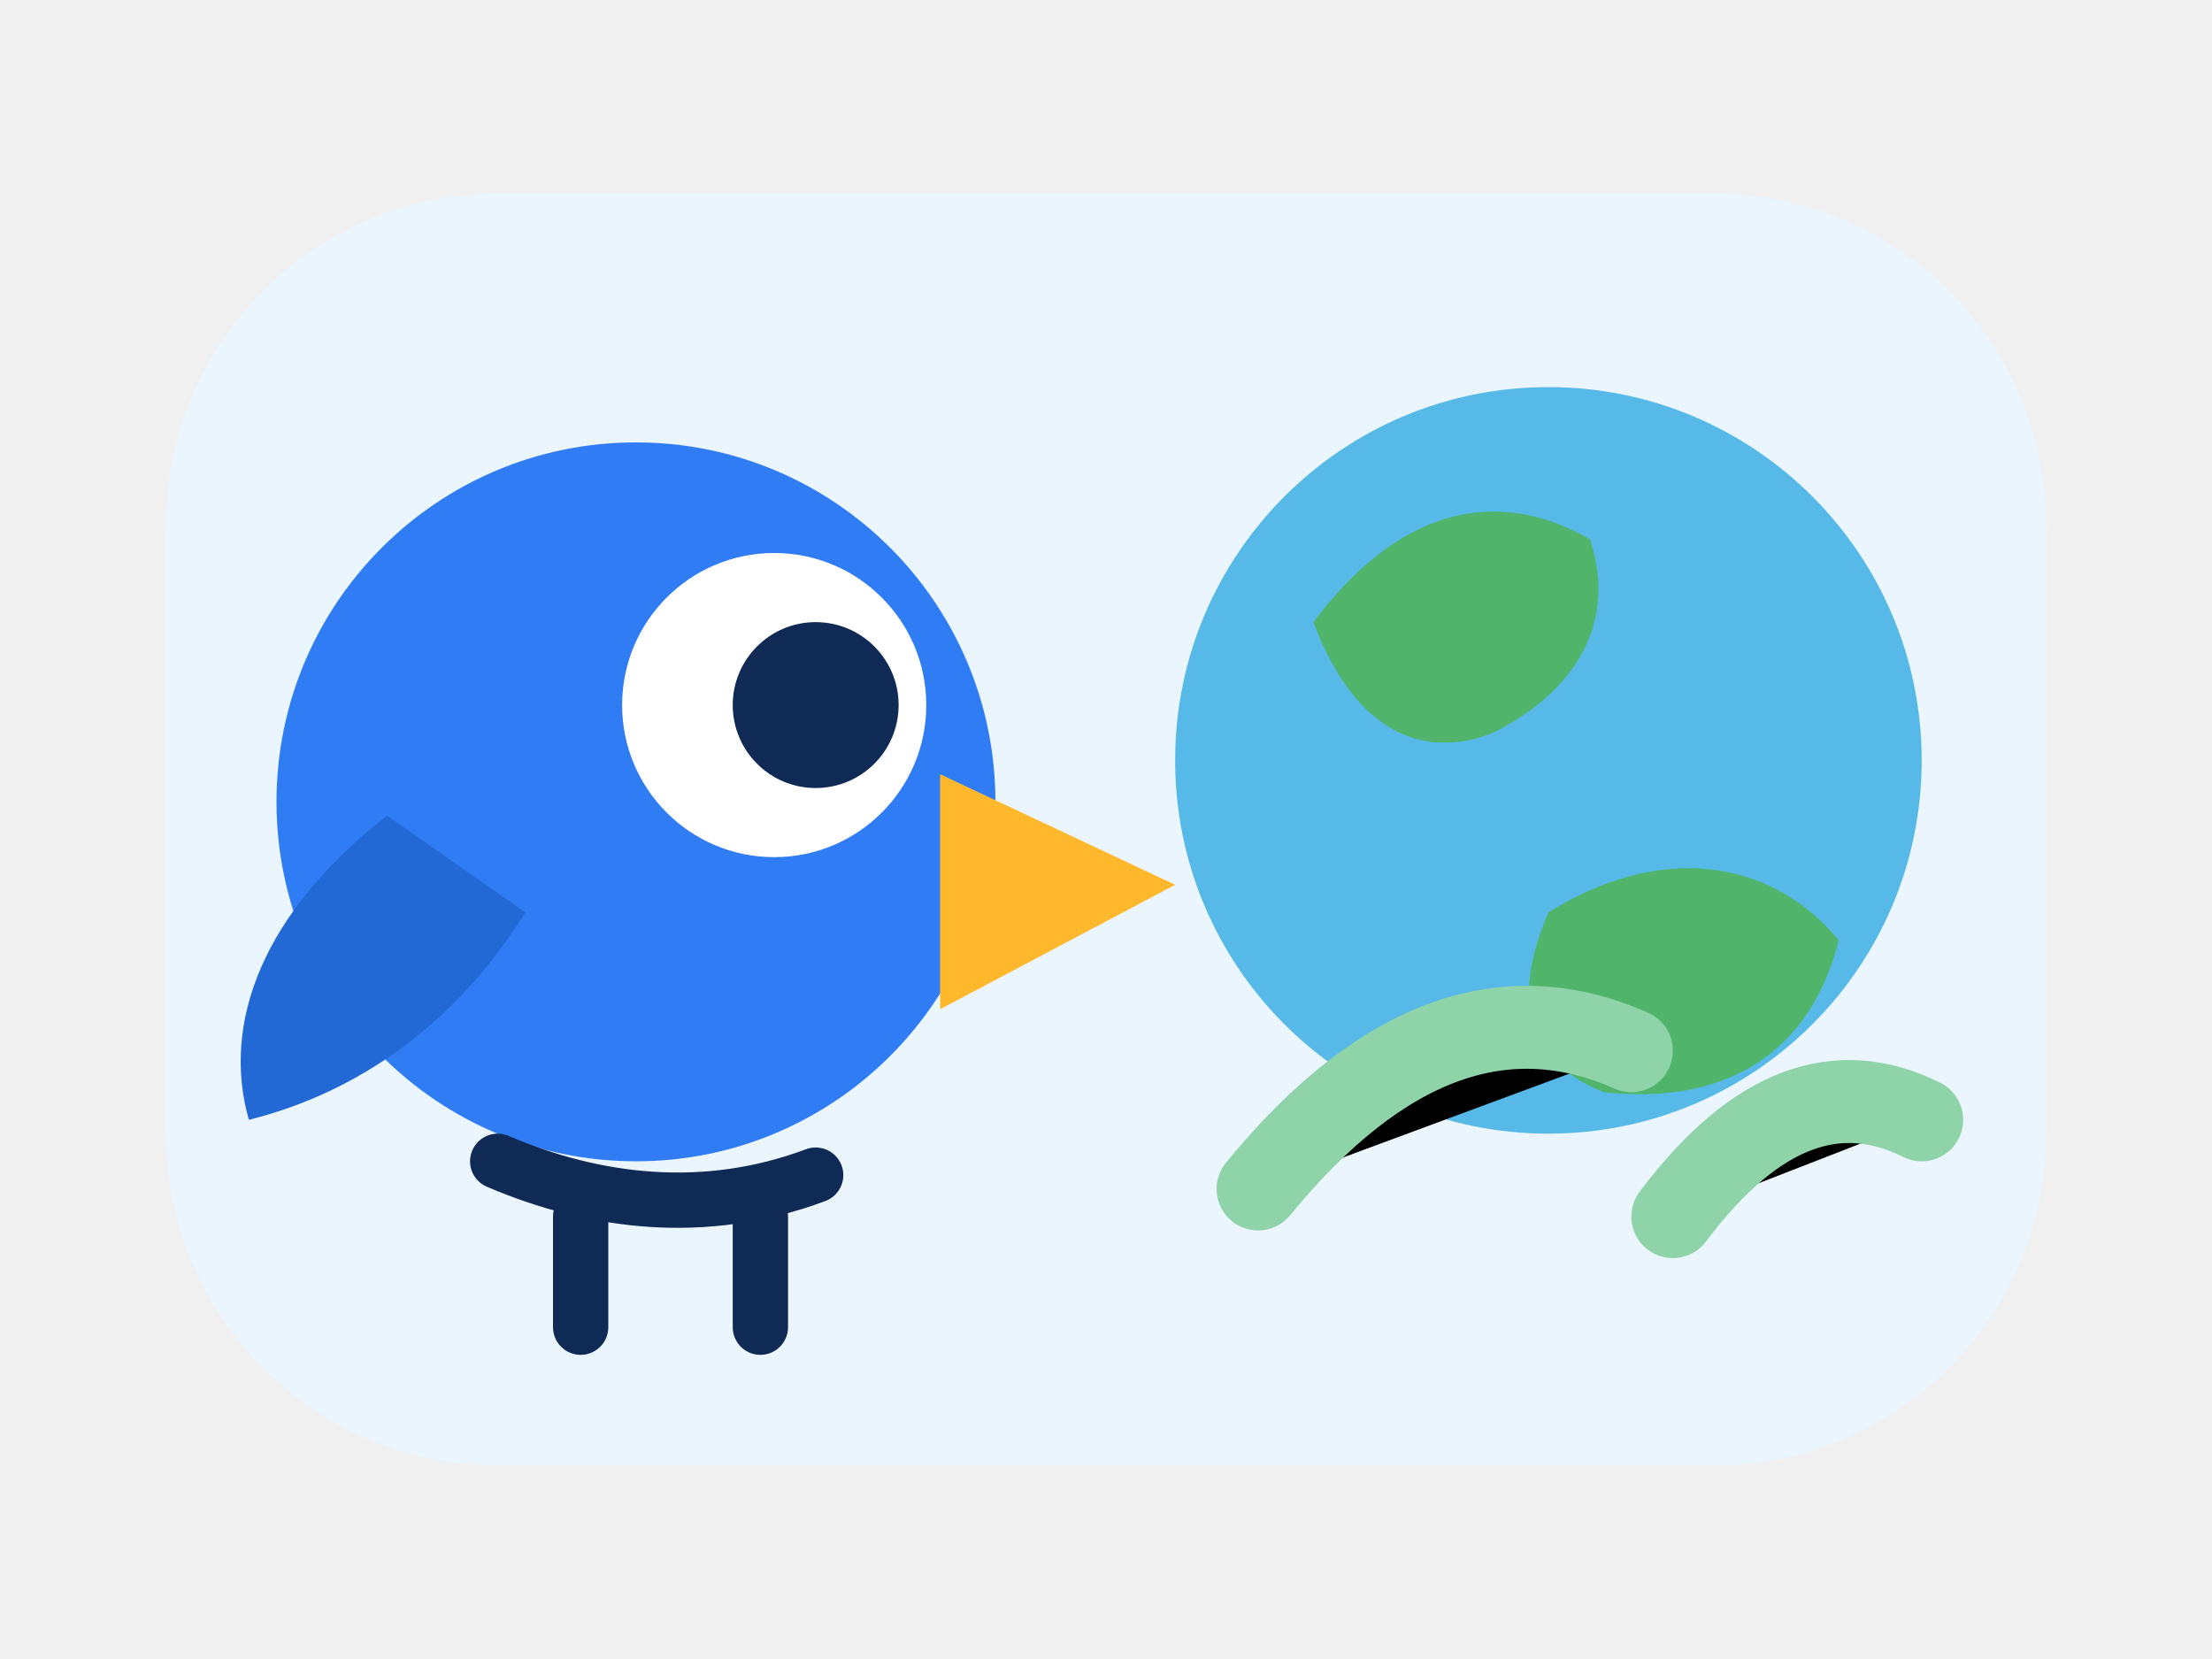
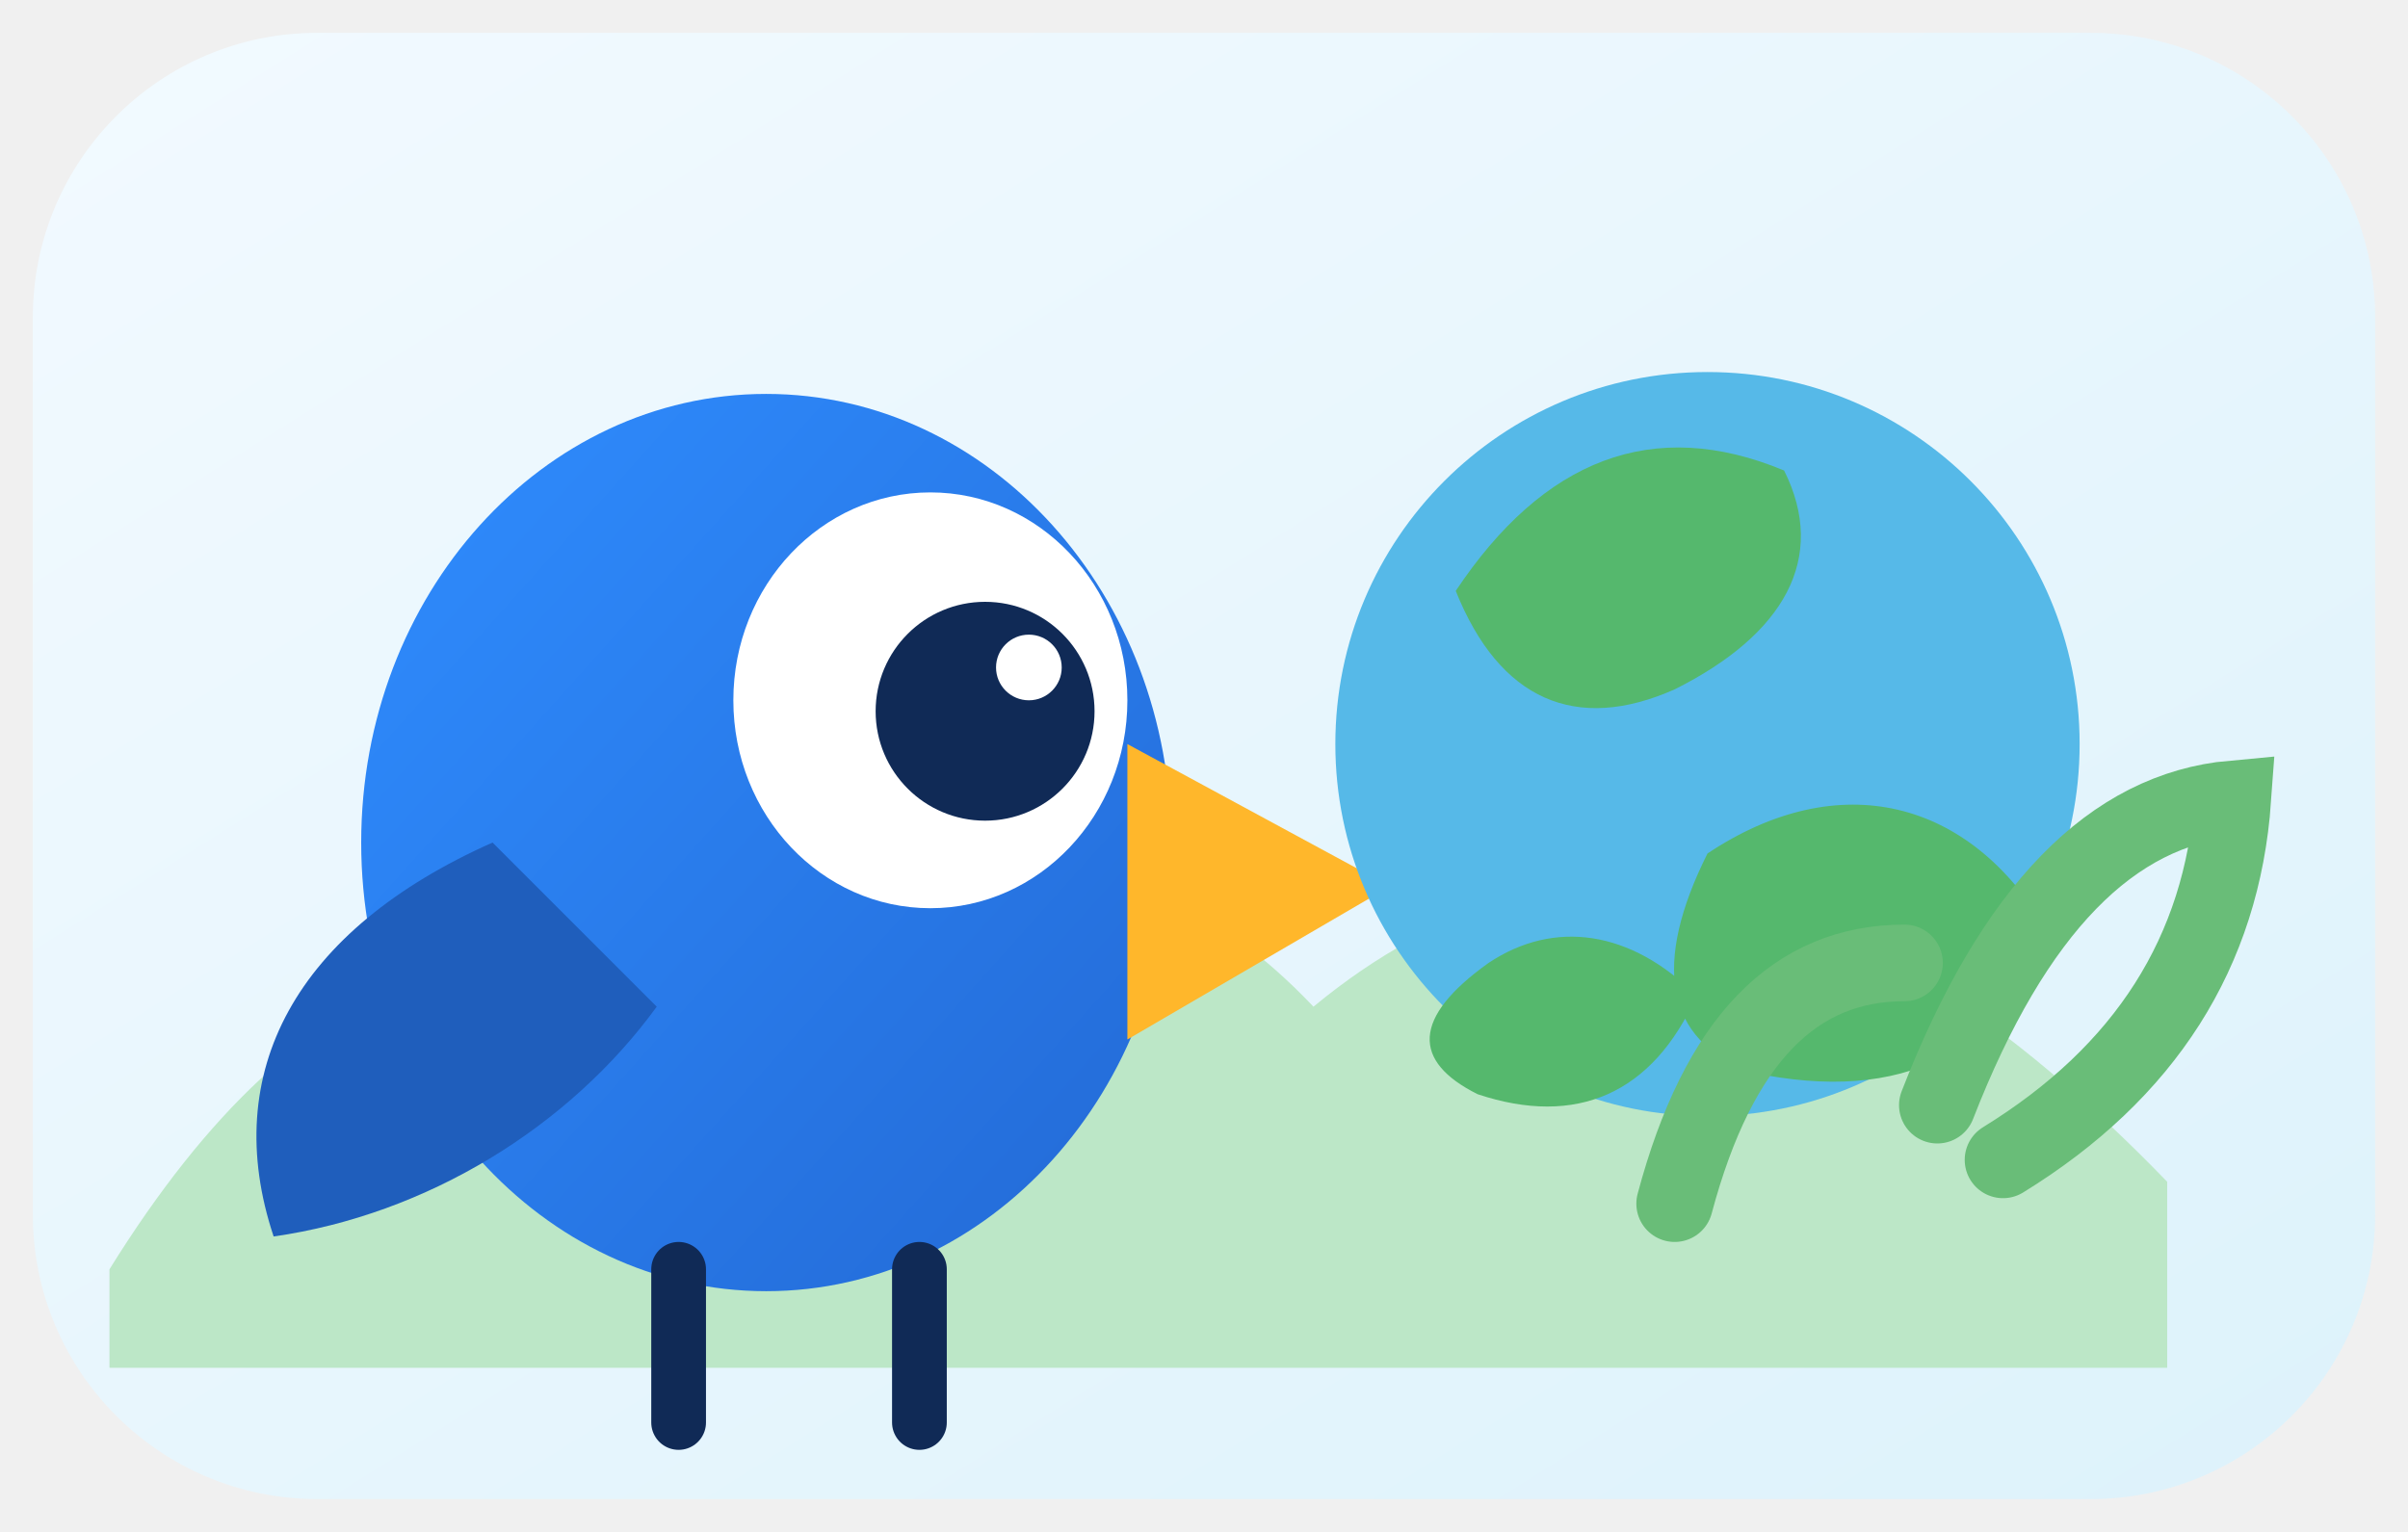
- <svg xmlns="http://www.w3.org/2000/svg" viewBox="0 0 160 120" role="img" aria-label="Wereld en natuur illustratie">
-   <rect x="12" y="14" width="136" height="92" rx="24" fill="#EAF5FD" />
-   <circle cx="46" cy="58" r="26" fill="#2F7CF4" />
-   <circle cx="56" cy="51" r="11" fill="#fff" />
-   <circle cx="59" cy="51" r="6" fill="#102A56" />
-   <path d="M68 56l17 8-17 9z" fill="#FFB72B" />
-   <path d="M28 59c-9 7-12 15-10 22 8-2 15-7 20-15" fill="#2369D5" />
-   <path d="M36 84c7 3 15 4 23 1" fill="none" stroke="#102A56" stroke-width="4" stroke-linecap="round" />
-   <path d="M42 88v8M55 88v8" stroke="#102A56" stroke-width="4" stroke-linecap="round" />
-   <circle cx="112" cy="55" r="27" fill="#57B9E8" />
-   <path d="M95 45c6-8 13-10 20-6 2 6-1 11-7 14-5 2-10 0-13-8zm17 21c8-5 16-4 21 2-2 8-8 12-17 11-5-2-7-6-4-13z" fill="#50B56B" />
-   <path d="M91 86c9-11 18-14 27-10M121 88c6-8 12-10 18-7" stroke="#8FD3A8" stroke-width="6" stroke-linecap="round" />
+ <svg xmlns="http://www.w3.org/2000/svg" viewBox="0 0 220 140">
+   <defs>
+     <linearGradient id="bg" x1="0" y1="0" x2="1" y2="1">
+       <stop stop-color="#F2FAFF" />
+       <stop offset="1" stop-color="#DDF2FB" />
+     </linearGradient>
+     <linearGradient id="bird" x1="0" y1="0" x2="1" y2="1">
+       <stop stop-color="#2F8DFF" />
+       <stop offset="1" stop-color="#2369D5" />
+     </linearGradient>
+   </defs>
+   <rect x="3" y="3" width="214" height="134" rx="26" fill="url(#bg)" />
+   <path d="M10 116c18-29 38-35 58-18 14-21 34-25 52-6 23-19 49-14 78 16v17H10z" fill="#BCE7C7" />
+   <g transform="translate(18 20)">
+     <ellipse cx="52" cy="57" rx="37" ry="41" fill="url(#bird)" />
+     <path d="M27 57c-18 8-25 21-20 36 14-2 27-10 35-21" fill="#1F5EBC" />
+     <ellipse cx="67" cy="44" rx="18" ry="19" fill="#fff" />
+     <circle cx="72" cy="45" r="10" fill="#102A56" />
+     <circle cx="76" cy="41" r="3" fill="#fff" />
+     <path d="M85 48l24 13-24 14z" fill="#FFB72B" />
+     <path d="M44 96v14M66 96v14" stroke="#102A56" stroke-width="5" stroke-linecap="round" />
+   </g>
+   <g transform="translate(118 30)">
+     <circle cx="38" cy="38" r="34" fill="#56B9E8" />
+     <path d="M15 24c8-12 18-16 30-11 4 8 0 15-10 20-9 4-16 1-20-9zm23 24c12-8 24-5 31 7-4 11-13 16-27 13-8-3-9-10-4-20zM18 58c6-4 13-3 19 3-4 9-11 12-20 9-6-3-6-7 1-12z" fill="#55B86D" />
+   </g>
+   <path d="M177 101c7-18 16-27 27-28-1 14-8 25-21 33M153 110c4-15 11-22 21-22" fill="none" stroke="#69BD78" stroke-width="7" stroke-linecap="round" />
</svg>
